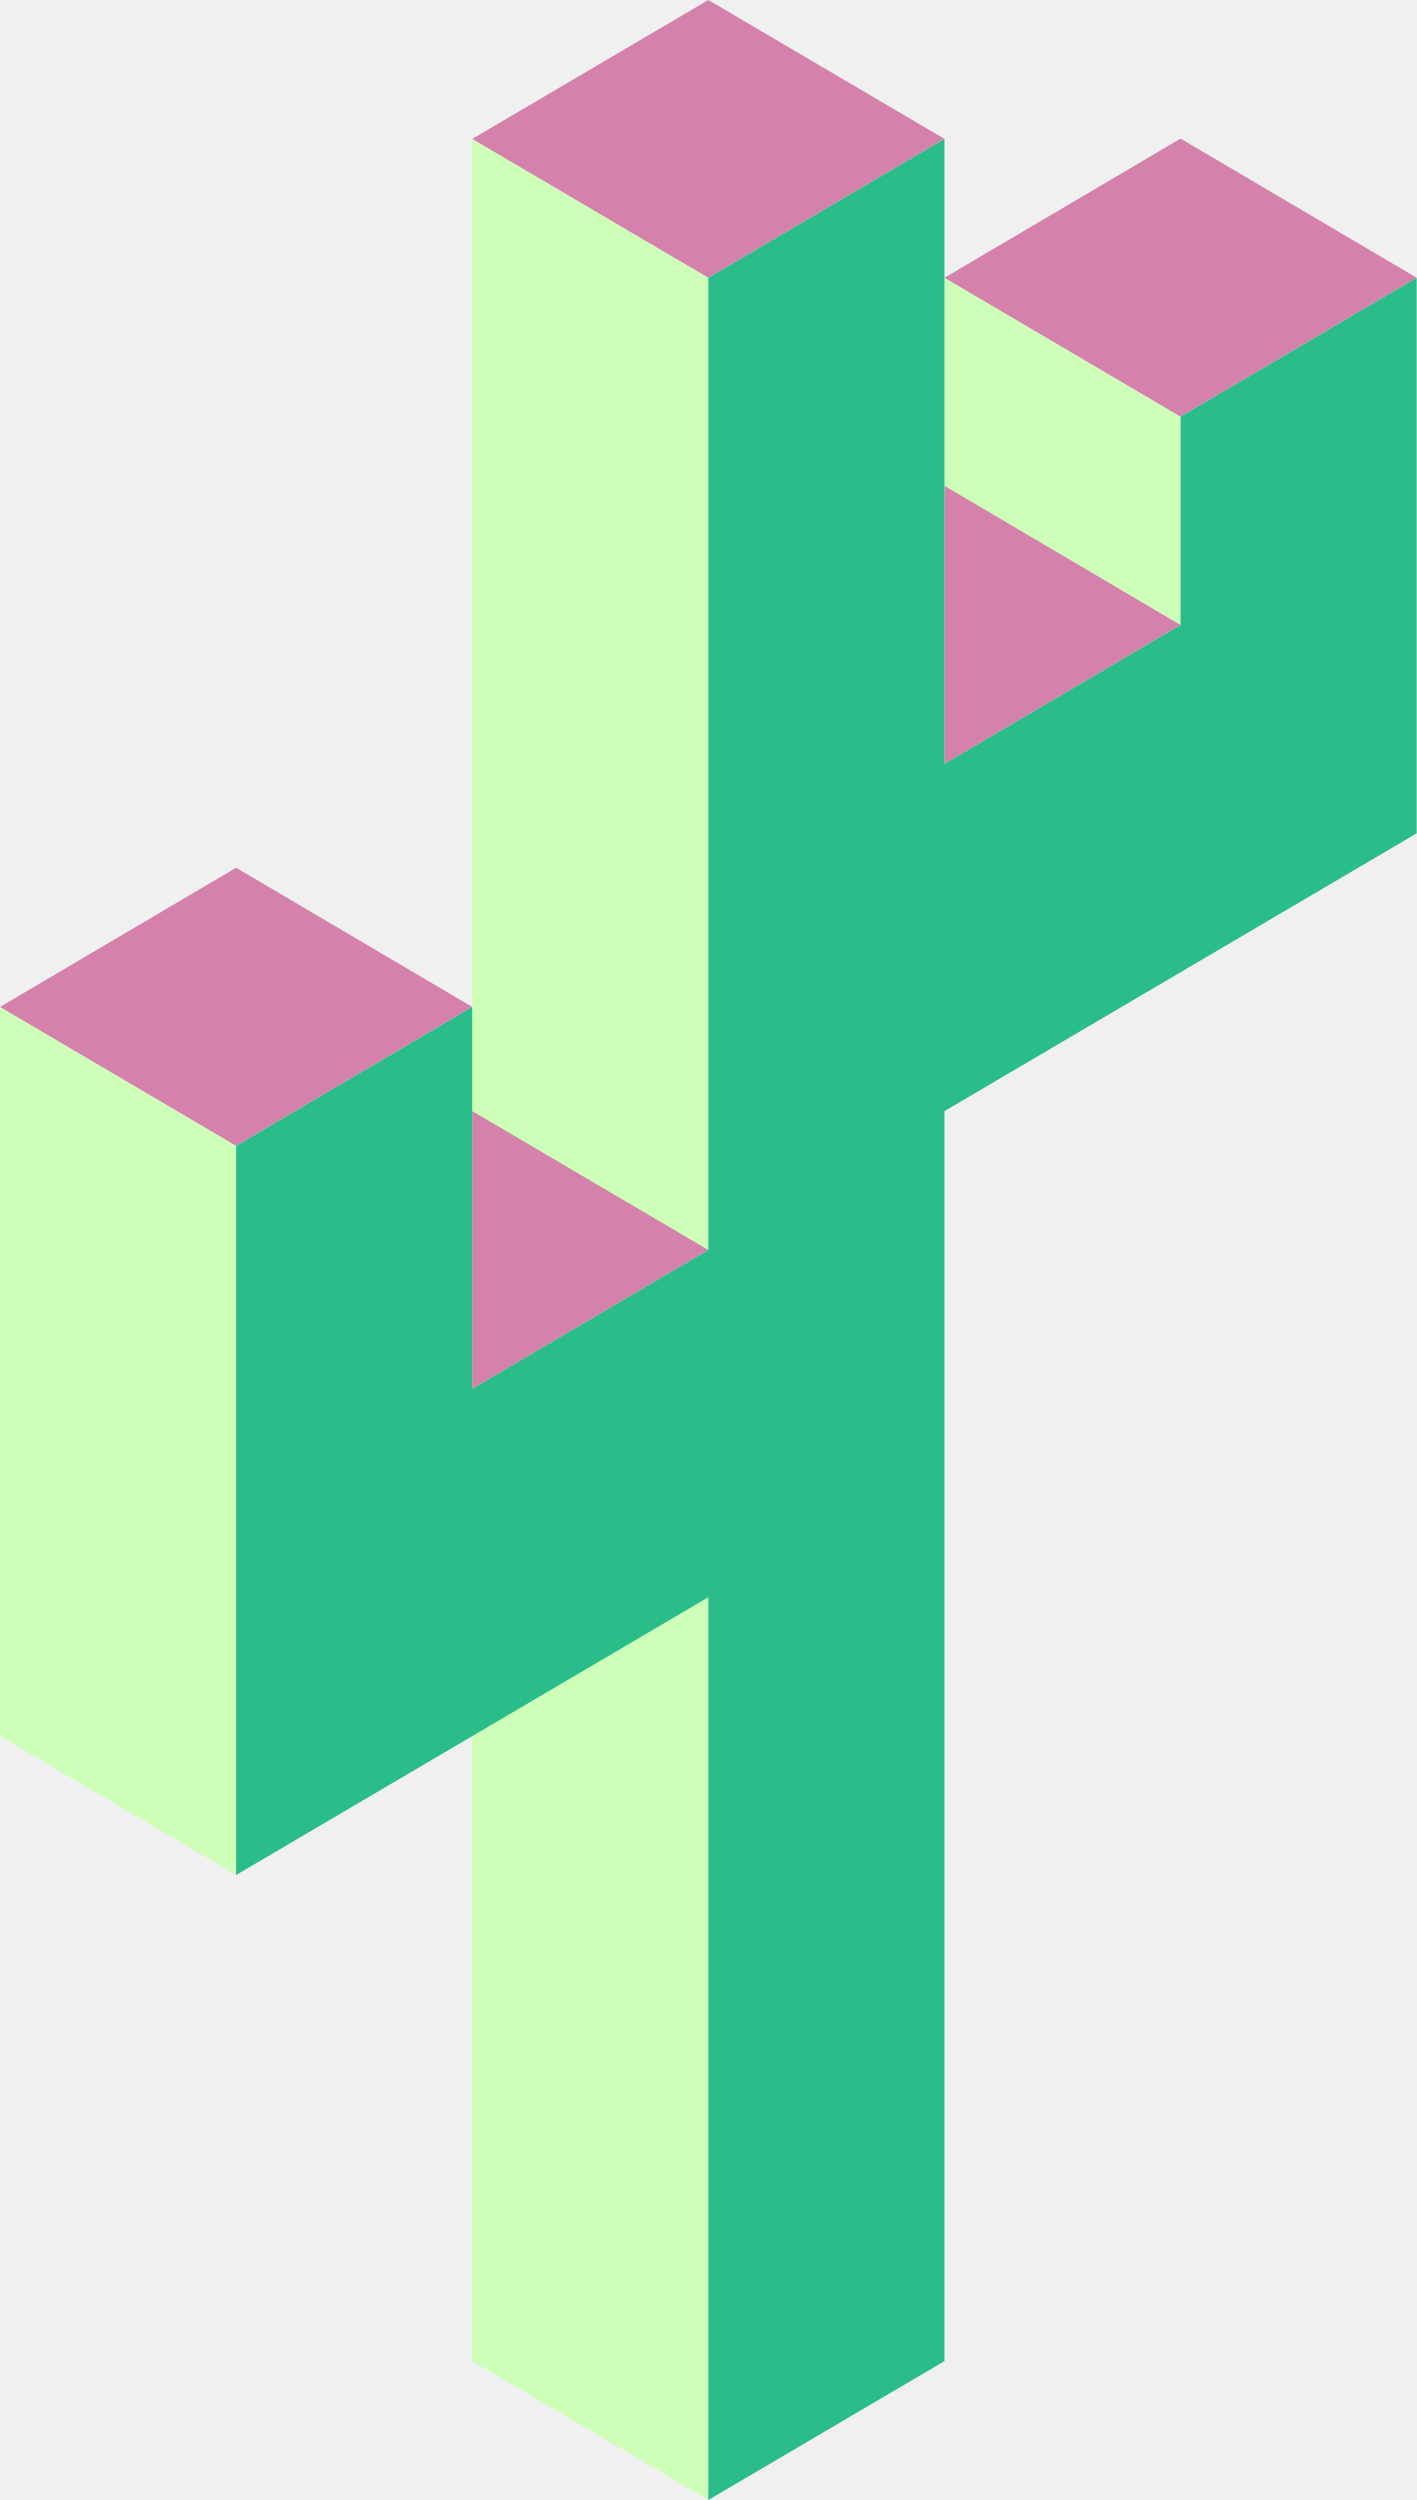
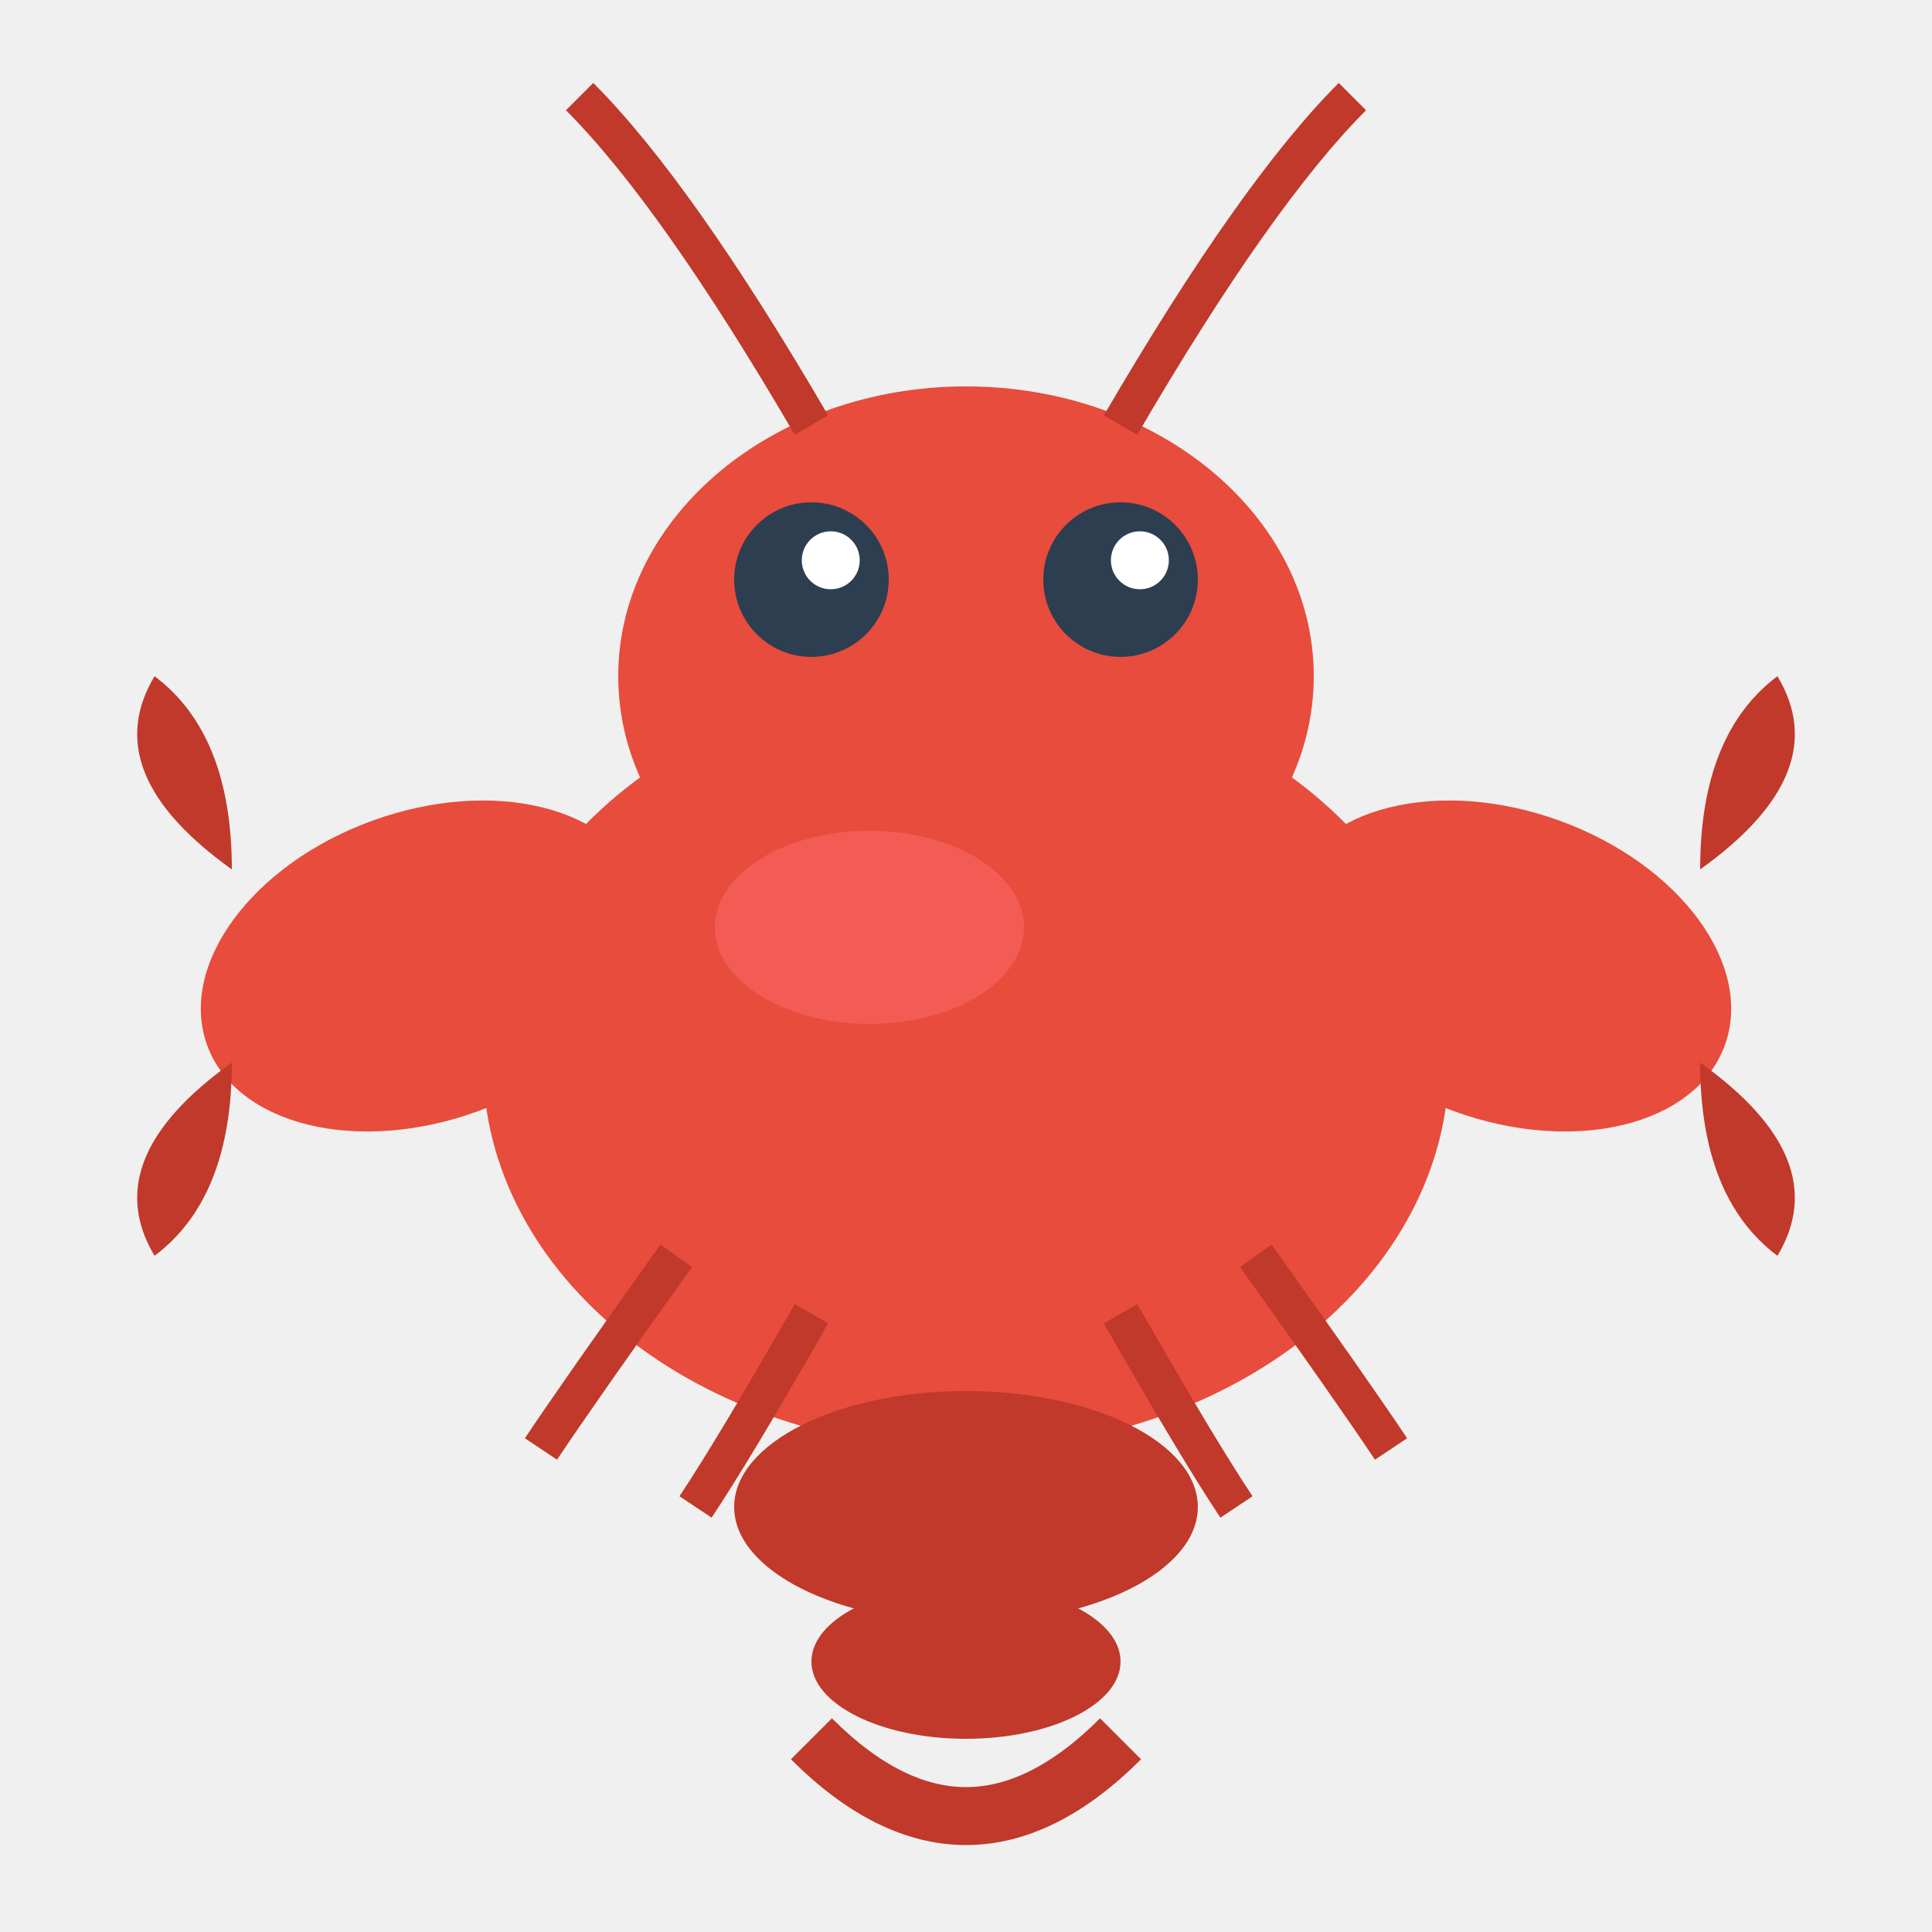
- <svg xmlns="http://www.w3.org/2000/svg" fill="none" viewBox="0 0 272 480">
-   <path fill="#cdffb8" d="M181.334 93.333v-40L226.667 80v40zM136.001 53.333 90.667 26.667v426.666L136.001 480zM45.333 220 0 193.334v140L45.333 360z" />
-   <path fill="#d482ab" d="M90.667 26.667 136.001 0l45.333 26.667-45.333 26.666zM181.334 53.33l45.333-26.72L272 53.33 226.667 80zM136 240l-45.333-26.67v53.34zM0 193.33l45.333-26.72 45.334 26.72L45.333 220zM181.334 93.277 226.667 120l-45.333 26.67z" />
-   <path fill="#2abc89" d="m136 53.333 45.333-26.666v120L226.667 120V80L272 53.333V160l-90.667 53.333v240L136 480V306.667L45.334 360V220l45.333-26.667v73.334L136 240z" />
+ <svg xmlns="http://www.w3.org/2000/svg" viewBox="0 0 100 100">
+   <ellipse cx="50" cy="55" rx="25" ry="20" fill="#e74c3c" />
+   <ellipse cx="50" cy="78" rx="12" ry="6" fill="#c0392b" />
+   <ellipse cx="50" cy="86" rx="8" ry="4" fill="#c0392b" />
+   <path d="M42 90 Q50 98 58 90" stroke="#c0392b" stroke-width="3" fill="none" />
+   <ellipse cx="50" cy="35" rx="18" ry="15" fill="#e74c3c" />
+   <circle cx="42" cy="30" r="4" fill="#2c3e50" />
+   <circle cx="58" cy="30" r="4" fill="#2c3e50" />
+   <circle cx="43" cy="29" r="1.5" fill="white" />
+   <circle cx="59" cy="29" r="1.5" fill="white" />
+   <path d="M42 22 Q35 10 30 5" stroke="#c0392b" stroke-width="2" fill="none" />
+   <path d="M58 22 Q65 10 70 5" stroke="#c0392b" stroke-width="2" fill="none" />
+   <ellipse cx="22" cy="50" rx="12" ry="8" fill="#e74c3c" transform="rotate(-20 22 50)" />
+   <path d="M12 45 Q5 40 8 35 Q12 38 12 45" fill="#c0392b" />
+   <path d="M12 55 Q5 60 8 65 Q12 62 12 55" fill="#c0392b" />
+   <ellipse cx="78" cy="50" rx="12" ry="8" fill="#e74c3c" transform="rotate(20 78 50)" />
+   <path d="M88 45 Q95 40 92 35 Q88 38 88 45" fill="#c0392b" />
+   <path d="M88 55 Q95 60 92 65 Q88 62 88 55" fill="#c0392b" />
+   <path d="M35 65 Q30 72 28 75" stroke="#c0392b" stroke-width="2" fill="none" />
+   <path d="M42 68 Q38 75 36 78" stroke="#c0392b" stroke-width="2" fill="none" />
+   <path d="M58 68 Q62 75 64 78" stroke="#c0392b" stroke-width="2" fill="none" />
+   <path d="M65 65 Q70 72 72 75" stroke="#c0392b" stroke-width="2" fill="none" />
+   <ellipse cx="45" cy="48" rx="8" ry="5" fill="#ff6b6b" opacity="0.5" />
</svg>
